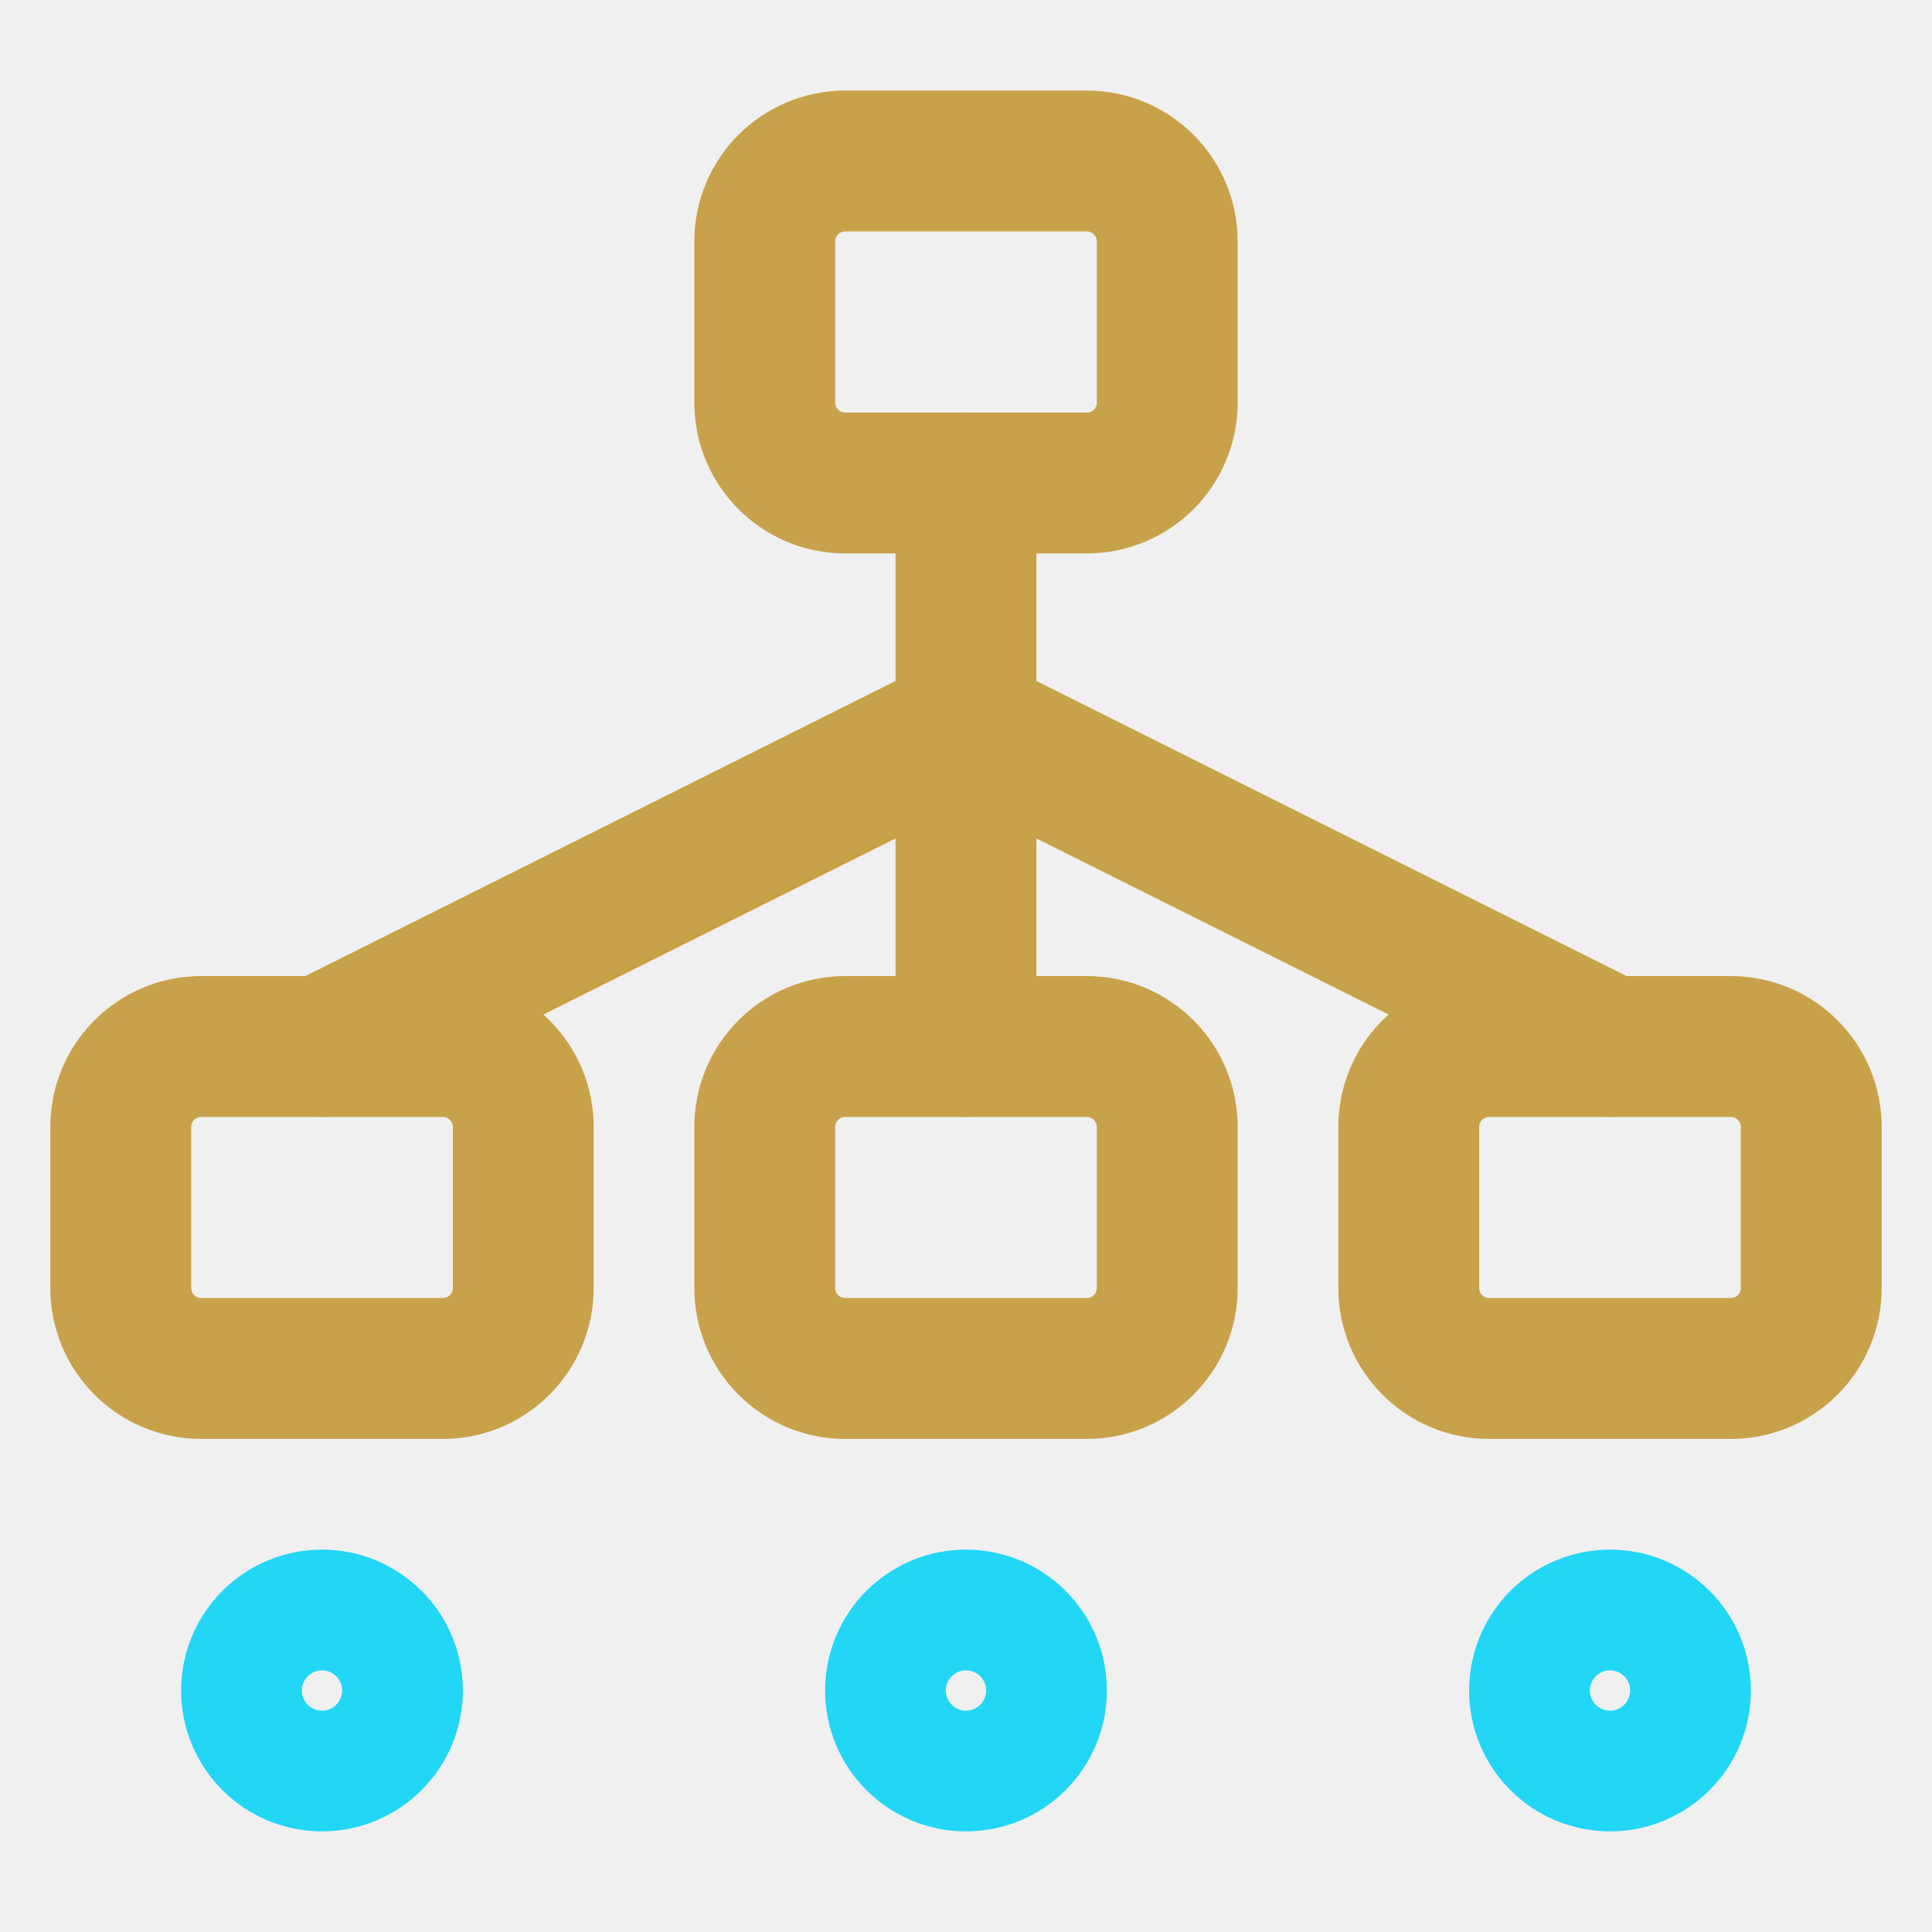
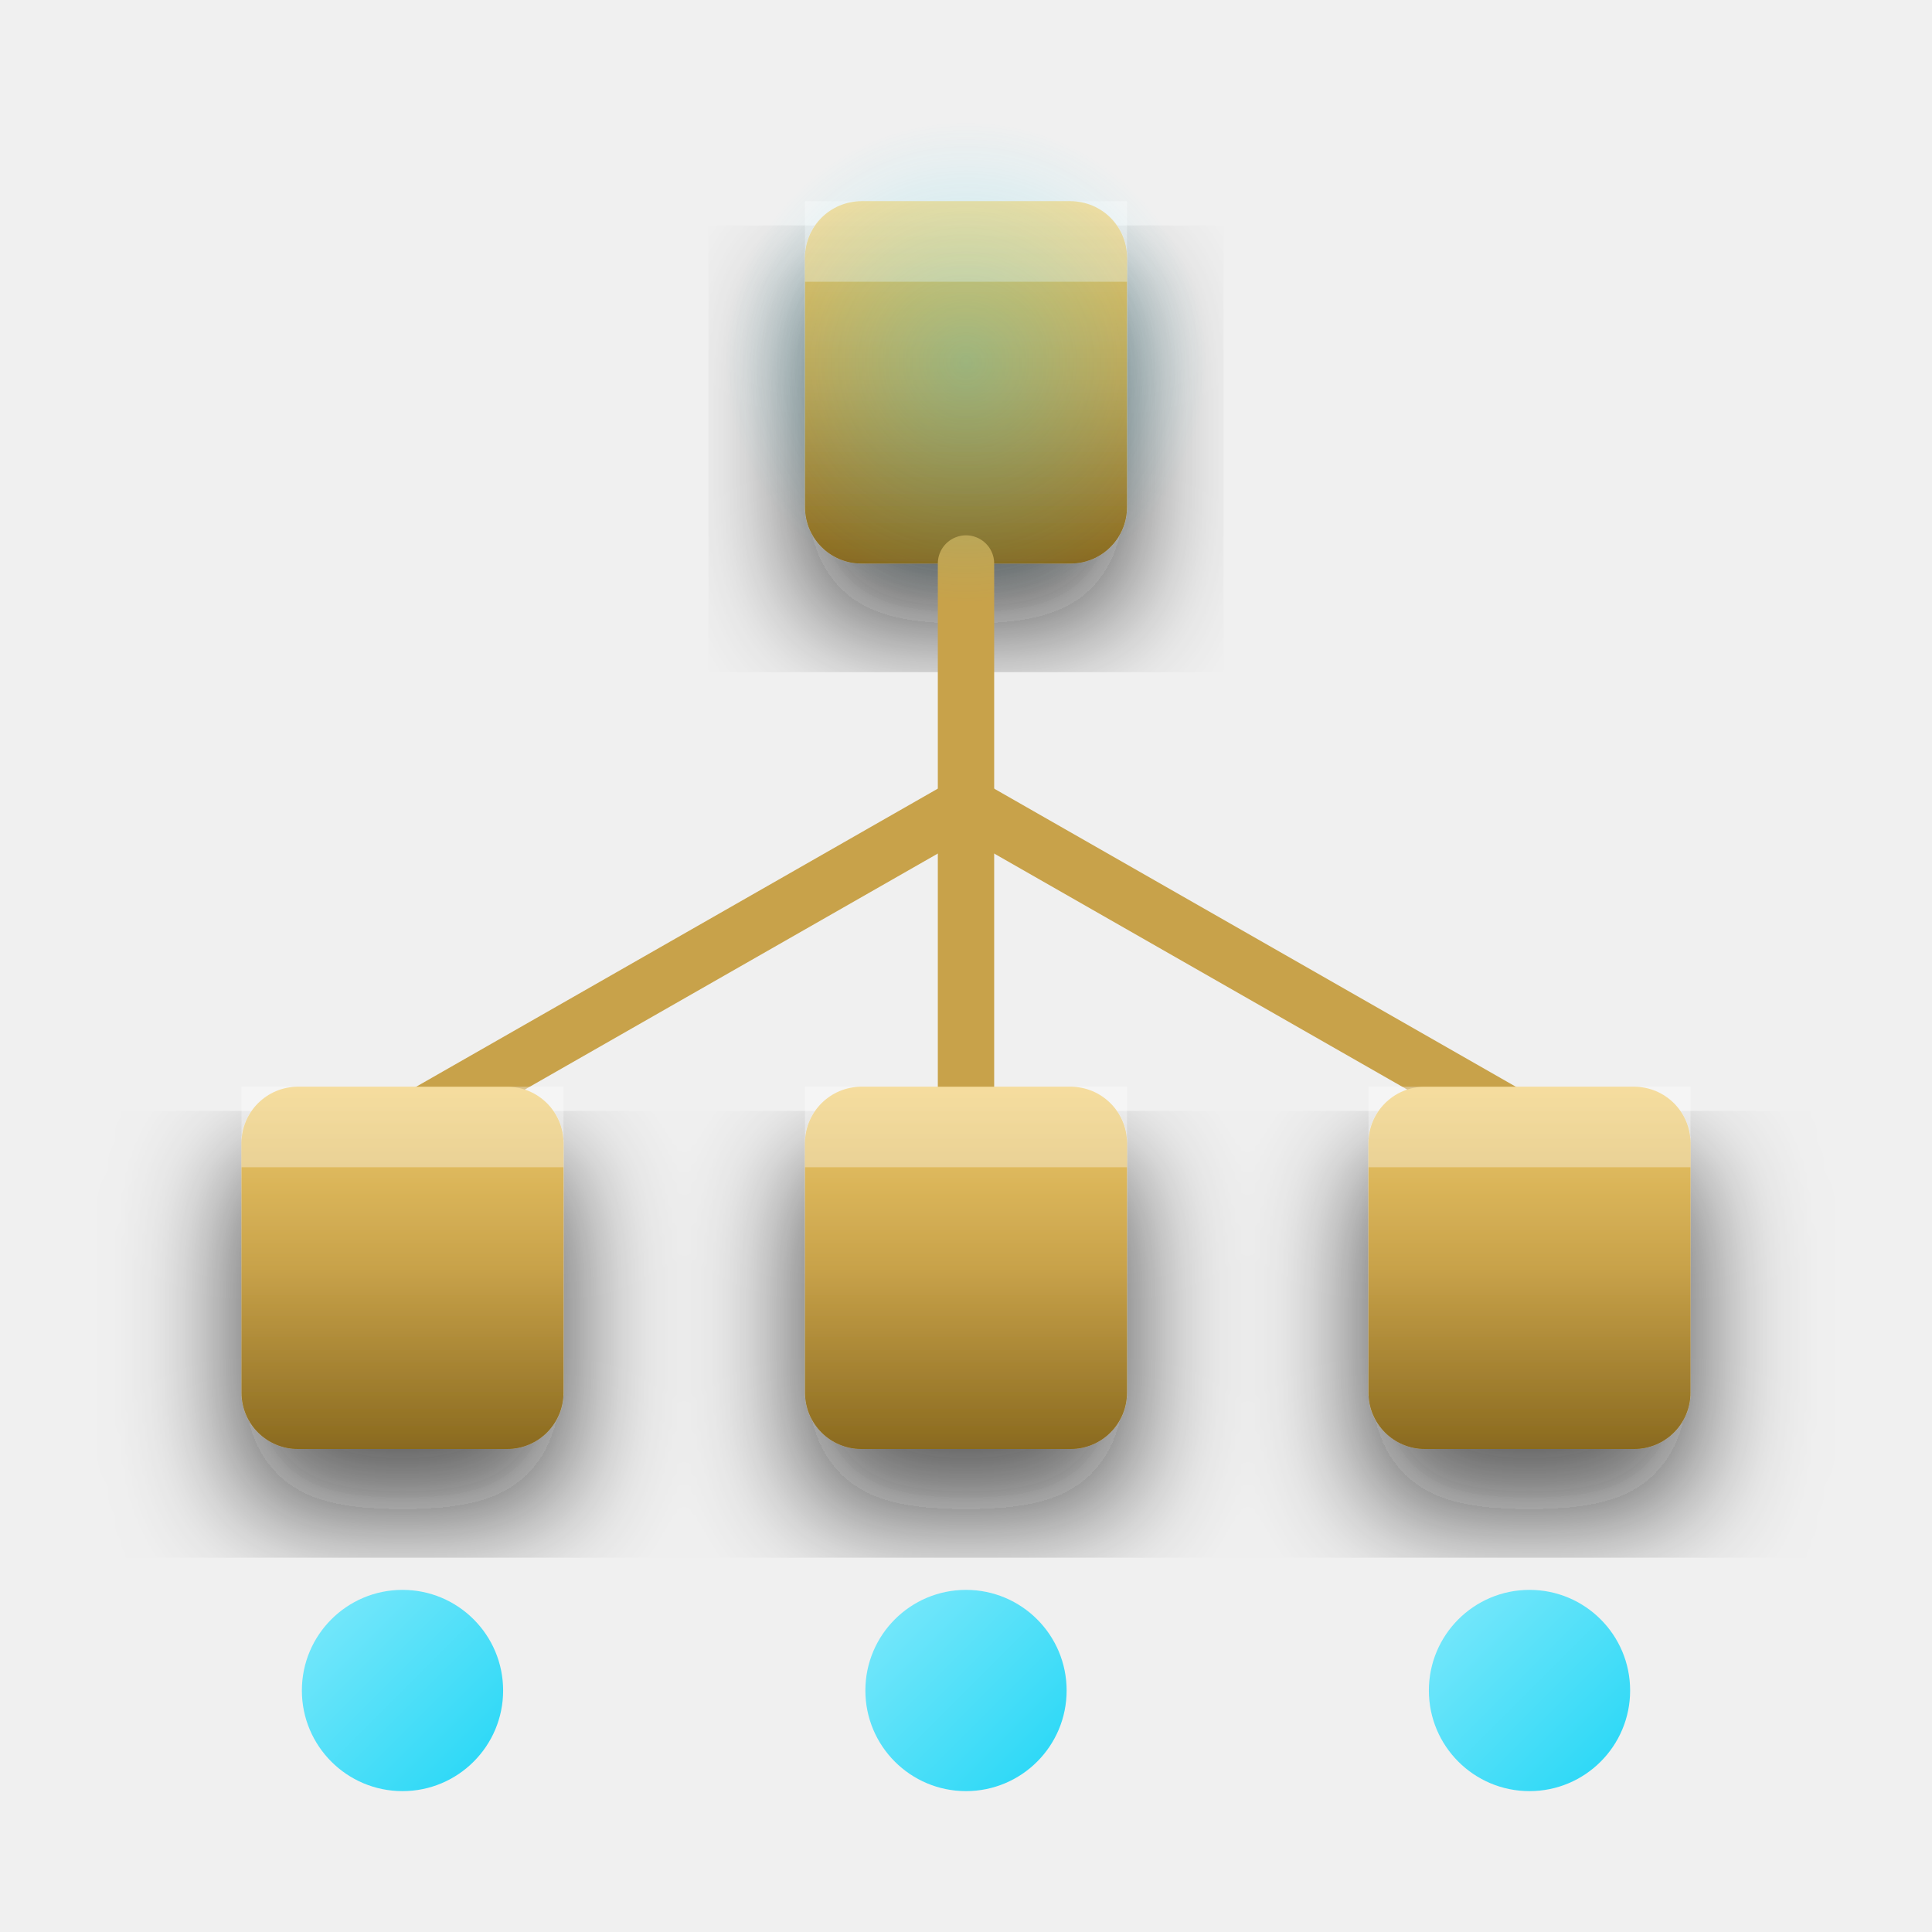
- <svg xmlns="http://www.w3.org/2000/svg" viewBox="0 0 24 24" width="24" height="24" fill="none" stroke="#C8A24A" stroke-width="1.75" stroke-linecap="round" stroke-linejoin="round">
-   <rect x="9.5" y="2" width="5" height="4" rx="1" />
-   <line x1="12" y1="6" x2="12" y2="9" />
-   <line x1="12" y1="9" x2="4" y2="13" />
-   <line x1="12" y1="9" x2="12" y2="13" />
-   <line x1="12" y1="9" x2="20" y2="13" />
-   <rect x="1.5" y="13" width="5" height="4" rx="1" />
-   <rect x="9.5" y="13" width="5" height="4" rx="1" />
-   <rect x="17.5" y="13" width="5" height="4" rx="1" />
-   <circle cx="4" cy="21" r="1" stroke="#22D6F6" stroke-width="1.5" />
-   <circle cx="12" cy="21" r="1" stroke="#22D6F6" stroke-width="1.5" />
-   <circle cx="20" cy="21" r="1" stroke="#22D6F6" stroke-width="1.5" />
+ <svg xmlns="http://www.w3.org/2000/svg" viewBox="0 0 48 48" width="48" height="48" role="img" aria-labelledby="t d">
+   <defs>
+     <linearGradient id="bo-tower" x1="0" y1="0" x2="0" y2="1">
+       <stop offset="0" stop-color="#F0CB6B" />
+       <stop offset="0.5" stop-color="#C8A24A" />
+       <stop offset="1" stop-color="#8A6A1F" />
+     </linearGradient>
+     <linearGradient id="bo-node" x1="0" y1="0" x2="1" y2="1">
+       <stop offset="0" stop-color="#7FE9FB" />
+       <stop offset="1" stop-color="#22D6F6" />
+     </linearGradient>
+     <radialGradient id="bo-glow" cx="0.5" cy="0.5" r="0.5">
+       <stop offset="0" stop-color="#22D6F6" stop-opacity="0.7" />
+       <stop offset="1" stop-color="#22D6F6" stop-opacity="0" />
+     </radialGradient>
+     <filter id="bo-sh" x="-30%" y="-10%" width="160%" height="140%">
+       <feDropShadow dx="0" dy="1.5" stdDeviation="1.5" flood-color="#0B0F18" flood-opacity="0.7" />
+     </filter>
+   </defs>
+   <g filter="url(#bo-sh)">
+     <rect x="20" y="5" width="8" height="9" rx="1.4" fill="url(#bo-tower)" />
+   </g>
+   <rect x="20" y="5" width="8" height="2" fill="#ffffff" opacity="0.35" />
+   <g stroke="#C8A24A" stroke-width="1.4" fill="none" stroke-linecap="round">
+     <path d="M24 14 V20" />
+     <path d="M24 20 L10 28" />
+     <path d="M24 20 V28" />
+     <path d="M24 20 L38 28" />
+   </g>
+   <g filter="url(#bo-sh)">
+     <rect x="6" y="27" width="8" height="9" rx="1.4" fill="url(#bo-tower)" />
+     <rect x="20" y="27" width="8" height="9" rx="1.4" fill="url(#bo-tower)" />
+     <rect x="34" y="27" width="8" height="9" rx="1.4" fill="url(#bo-tower)" />
+   </g>
+   <g fill="#ffffff" opacity="0.35">
+     <rect x="6" y="27" width="8" height="2" />
+     <rect x="20" y="27" width="8" height="2" />
+     <rect x="34" y="27" width="8" height="2" />
+   </g>
+   <g>
+     <circle cx="10" cy="42" r="2.5" fill="url(#bo-node)">
+       <animate attributeName="r" values="2.2;3;2.2" dur="2s" repeatCount="indefinite" />
+     </circle>
+     <circle cx="24" cy="42" r="2.5" fill="url(#bo-node)">
+       <animate attributeName="r" values="2.2;3;2.2" dur="2s" begin="0.7s" repeatCount="indefinite" />
+     </circle>
+     <circle cx="38" cy="42" r="2.5" fill="url(#bo-node)">
+       <animate attributeName="r" values="2.2;3;2.2" dur="2s" begin="1.4s" repeatCount="indefinite" />
+     </circle>
+   </g>
+   <circle cx="24" cy="9" r="6" fill="url(#bo-glow)" opacity="0.4">
+     <animate attributeName="opacity" values="0.2;0.6;0.2" dur="2.6s" repeatCount="indefinite" />
+   </circle>
</svg>
